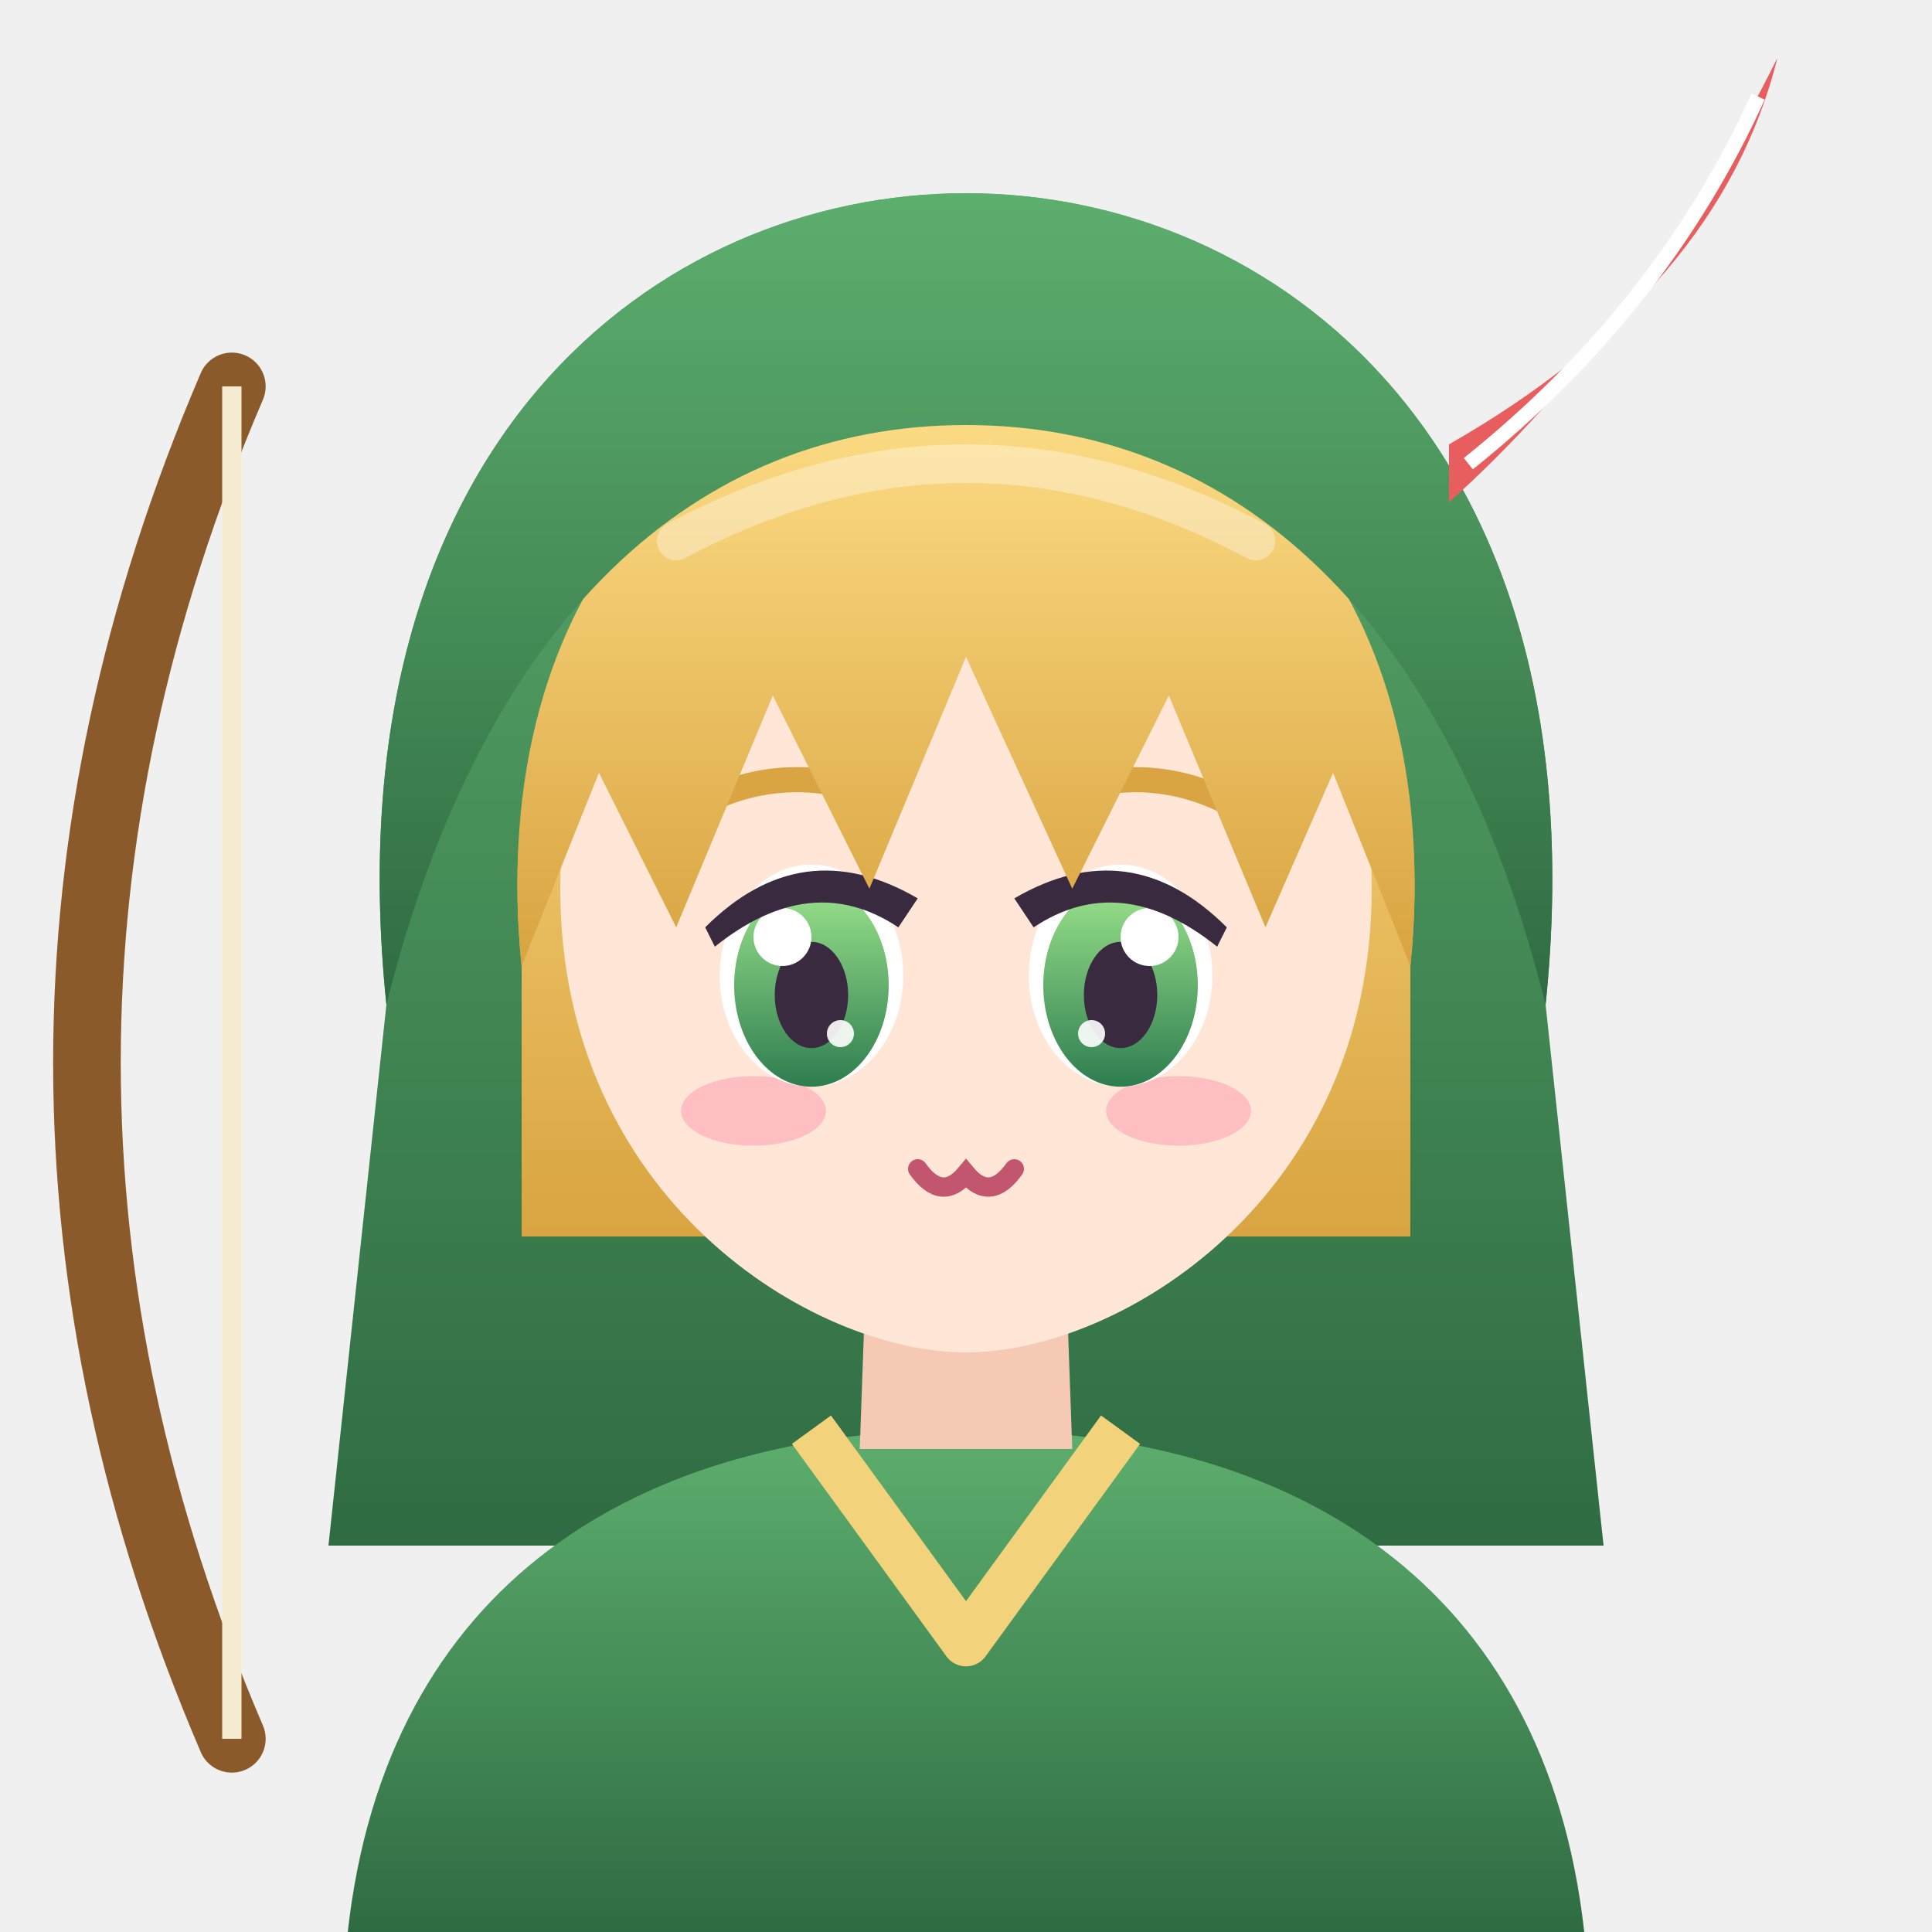
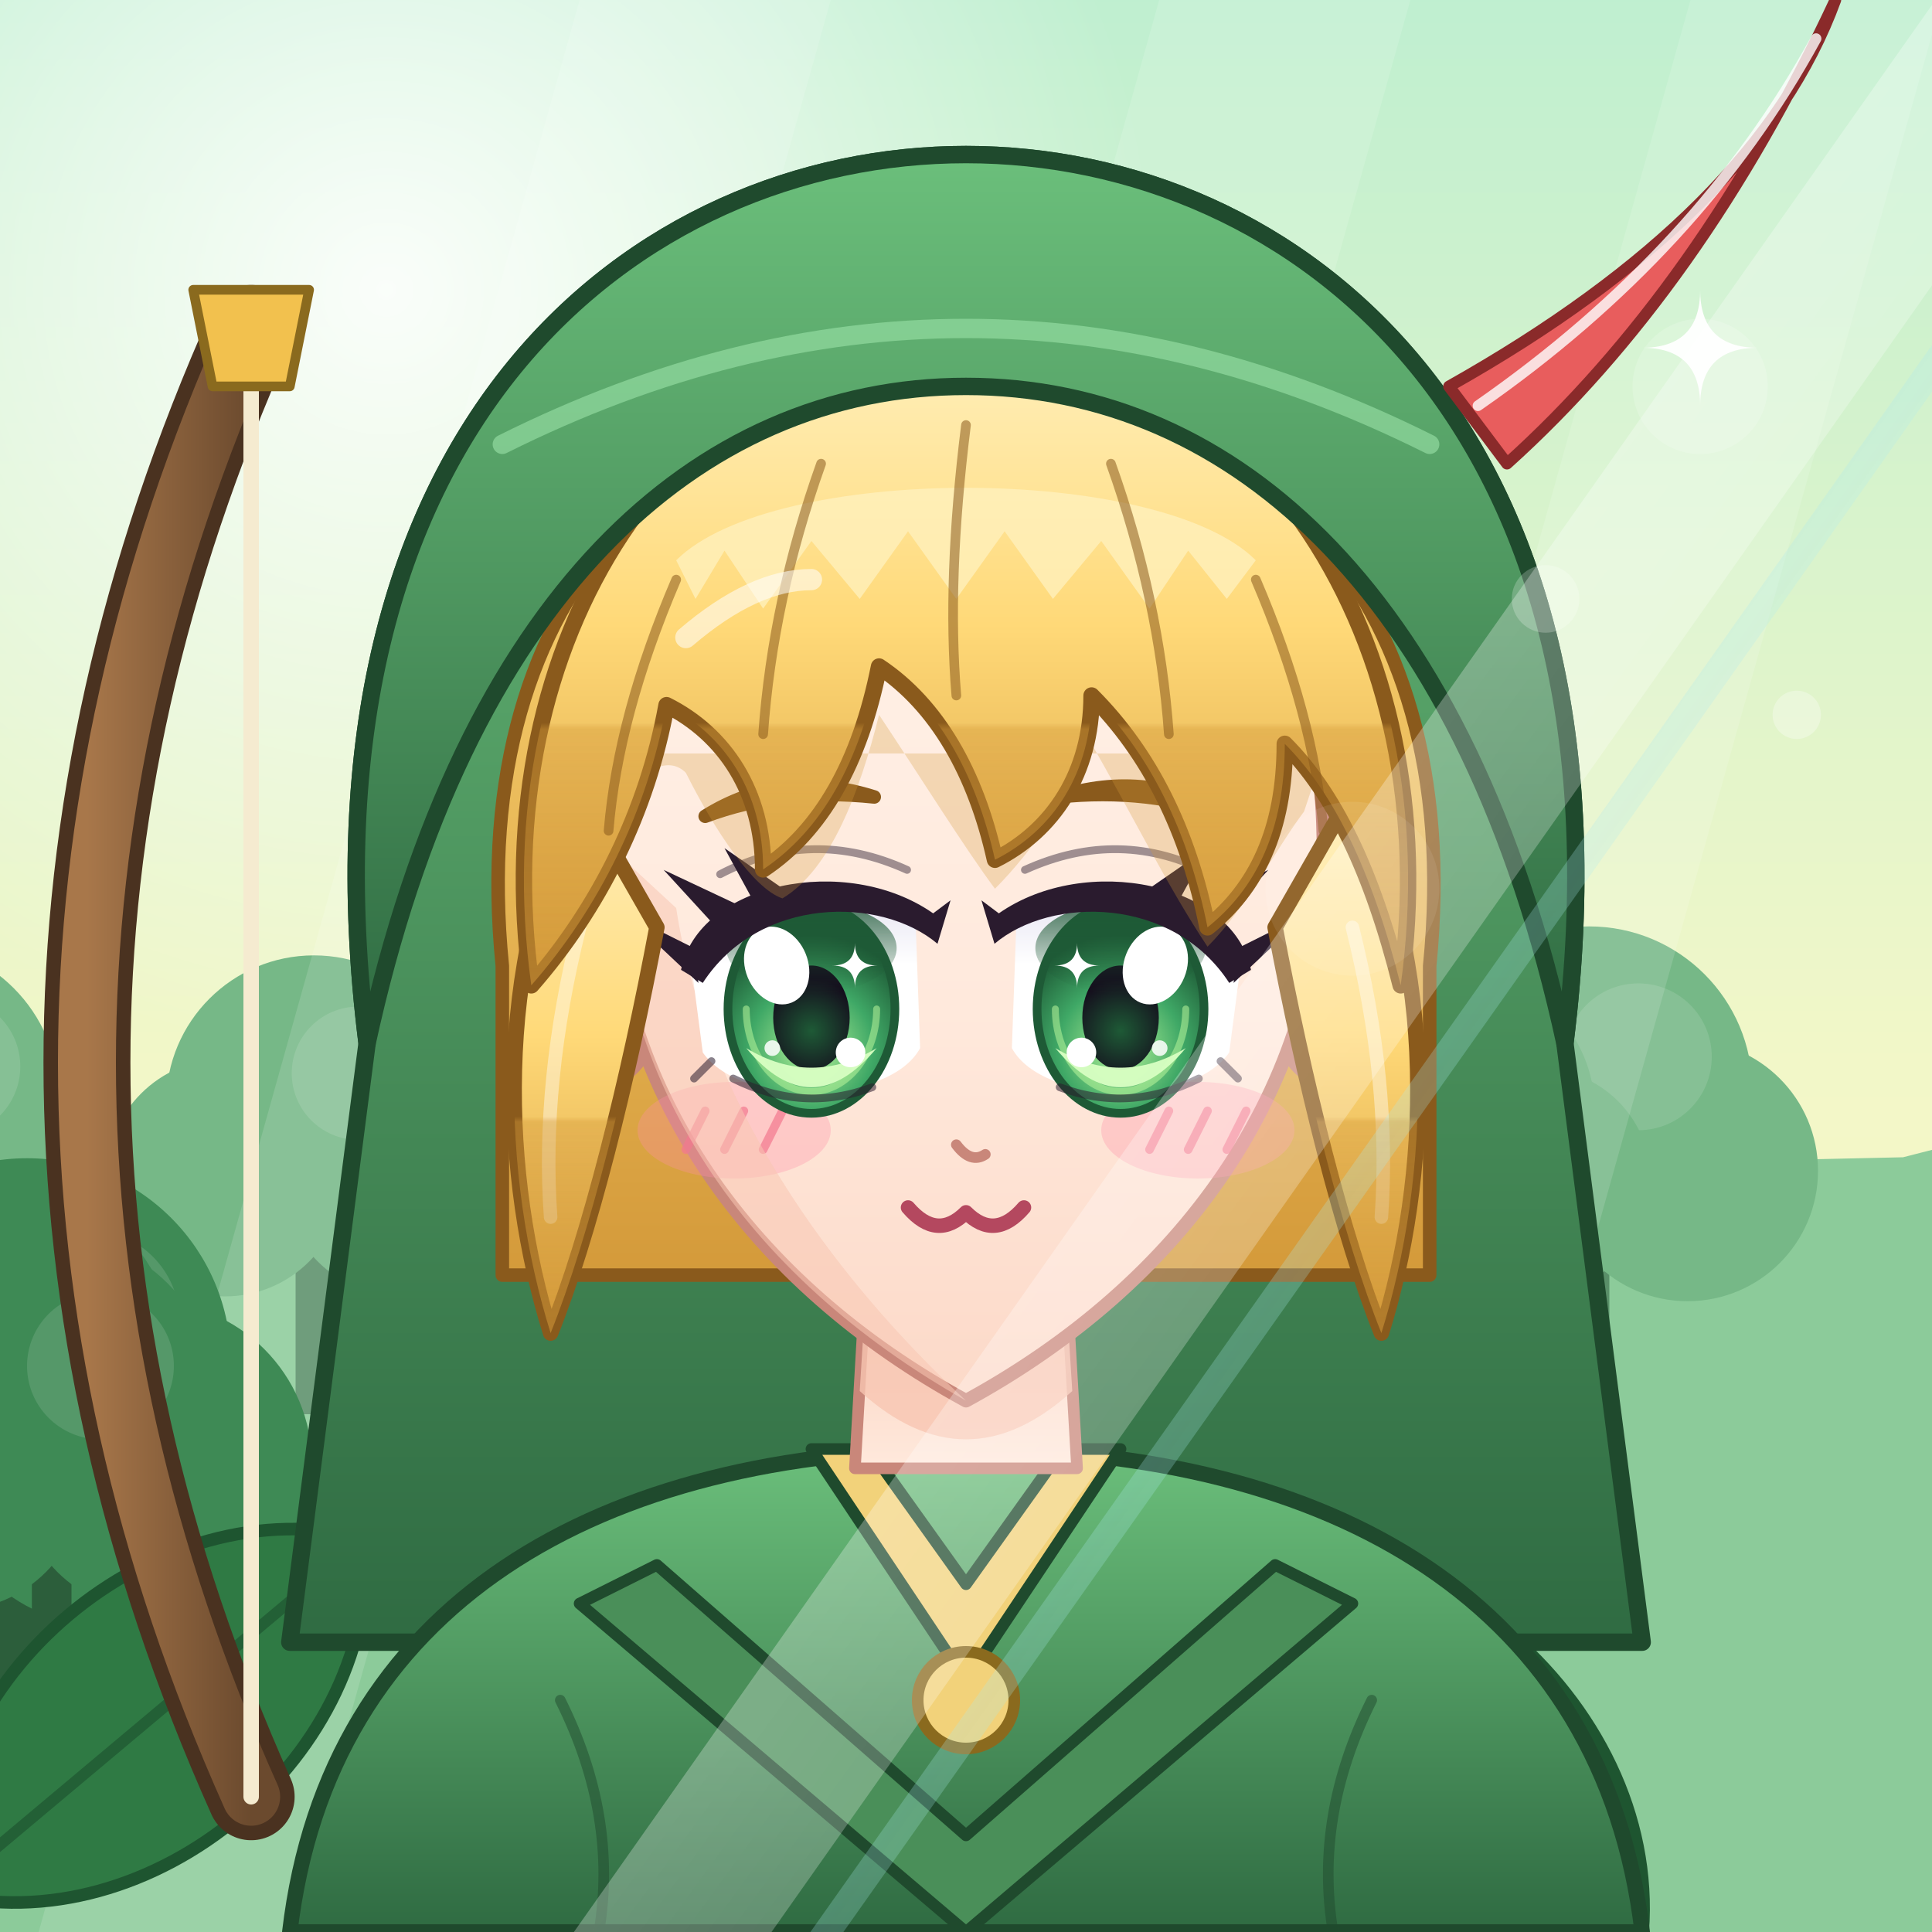
<svg xmlns="http://www.w3.org/2000/svg" viewBox="0 0 200 200" width="200" height="200">
  <defs>
    <linearGradient id="hair" x1="0" y1="0" x2="0" y2="1">
-       <stop offset="0" stop-color="#FFE08A" />
-       <stop offset="1" stop-color="#D9A441" />
+       <stop offset="0" stop-color="#FFF1BF" />
+       <stop offset="0.45" stop-color="#FFD978" />
+       <stop offset="1" stop-color="#D49A3A" />
+     </linearGradient>
+     <linearGradient id="hairback" x1="0" y1="0" x2="0" y2="1">
+       <stop offset="0" stop-color="#FFD978" />
+       <stop offset="1" stop-color="#D49A3A" />
+     </linearGradient>
+     <linearGradient id="cel" x1="0" y1="0" x2="0" y2="1">
+       <stop offset="0" stop-color="#D49A3A" stop-opacity="0" />
+       <stop offset="0.6" stop-color="#D49A3A" stop-opacity="0" />
+       <stop offset="0.61" stop-color="#D49A3A" stop-opacity="0.4" />
+       <stop offset="1" stop-color="#D49A3A" stop-opacity="0.55" />
    </linearGradient>
    <linearGradient id="outfit" x1="0" y1="0" x2="0" y2="1">
-       <stop offset="0" stop-color="#5DAF6E" />
+       <stop offset="0" stop-color="#6BBF7B" />
      <stop offset="1" stop-color="#2F6B42" />
    </linearGradient>
-     <linearGradient id="iris" x1="0" y1="0" x2="0" y2="1">
-       <stop offset="0" stop-color="#9BE38C" />
-       <stop offset="1" stop-color="#2E7D4F" />
+     <linearGradient id="skin" x1="0" y1="0" x2="0" y2="1">
+       <stop offset="0" stop-color="#FFF3EA" />
+       <stop offset="0.6" stop-color="#FFE9DC" />
+       <stop offset="1" stop-color="#FCD9C8" />
+     </linearGradient>
+     <linearGradient id="neck" x1="0" y1="0" x2="0" y2="1">
+       <stop offset="0" stop-color="#F7C6B2" />
+       <stop offset="1" stop-color="#FFE9DC" />
+     </linearGradient>
+     <linearGradient id="sclera" x1="0" y1="0" x2="0" y2="1">
+       <stop offset="0" stop-color="#E6E4F2" />
+       <stop offset="0.35" stop-color="#FFFFFF" />
+       <stop offset="1" stop-color="#FFFFFF" />
+     </linearGradient>
+     <radialGradient id="iris" gradientUnits="userSpaceOnUse" cx="84" cy="108" r="13" fx="84" fy="108">
+       <stop offset="0" stop-color="#B8F59A" stop-opacity="1" />
+       <stop offset="0.55" stop-color="#3FA866" stop-opacity="1" />
+       <stop offset="1" stop-color="#1E5A36" stop-opacity="1" />
+     </radialGradient>
+     <radialGradient id="pupil" gradientUnits="userSpaceOnUse" cx="84" cy="106" r="6" fx="84" fy="106">
+       <stop offset="0" stop-color="#1E5A36" stop-opacity="1" />
+       <stop offset="1" stop-color="#140C1C" stop-opacity="1" />
+     </radialGradient>
+     <linearGradient id="lid" x1="0" y1="0" x2="0" y2="1">
+       <stop offset="0" stop-color="#1E5A36" stop-opacity="0.8" />
+       <stop offset="1" stop-color="#1E5A36" stop-opacity="0.0" />
+     </linearGradient>
+     <radialGradient id="blush" gradientUnits="userSpaceOnUse" cx="0" cy="0" r="1" fx="0" fy="0">
+       <stop offset="0" stop-color="#FF7D9C" stop-opacity="0.55" />
+       <stop offset="1" stop-color="#FF7D9C" stop-opacity="0" />
+     </radialGradient>
+     <linearGradient id="wood" x1="0" y1="0" x2="1" y2="0">
+       <stop offset="0" stop-color="#A8774A" />
+       <stop offset="1" stop-color="#6B4A2E" />
+     </linearGradient>
+     <linearGradient id="bg" x1="0" y1="0" x2="0" y2="1">
+       <stop offset="0" stop-color="#BFEFD0" />
+       <stop offset="0.55" stop-color="#F2F7C8" />
+       <stop offset="1" stop-color="#FFF2C2" />
+     </linearGradient>
+     <radialGradient id="sun" gradientUnits="userSpaceOnUse" cx="40" cy="30" r="80" fx="40" fy="30">
+       <stop offset="0" stop-color="#FFFFFF" stop-opacity="0.9" />
+       <stop offset="1" stop-color="#FFFFFF" stop-opacity="0" />
+     </radialGradient>
+     <linearGradient id="beam" x1="0" y1="0" x2="1" y2="1">
+       <stop offset="0" stop-color="#FFFFFF" stop-opacity="0" />
+       <stop offset="0.4" stop-color="#FFFFFF" stop-opacity="0.32" />
+       <stop offset="1" stop-color="#FFFFFF" stop-opacity="0" />
+     </linearGradient>
+     <linearGradient id="prism" x1="0" y1="0" x2="1" y2="1">
+       <stop offset="0" stop-color="#FF9AD5" stop-opacity="0" />
+       <stop offset="0.4" stop-color="#9AE7FF" stop-opacity="0.3" />
+       <stop offset="1" stop-color="#FFF59A" stop-opacity="0" />
    </linearGradient>
  </defs>
-   <path d="M24,40 Q-6,110 24,180" stroke="#8B5A2B" stroke-width="7" fill="none" stroke-linecap="round" />
-   <line x1="24" y1="40" x2="24" y2="180" stroke="#F5EBD0" stroke-width="2" />
-   <path d="M40,104 C34,46 68,20 100,20 C132,20 166,46 160,104 L166,160 L34,160 Z" fill="url(#outfit)" />
-   <path d="M54,100 C50,62 74,44 100,44 C126,44 150,62 146,100 L146,128 L54,128 Z" fill="url(#hair)" />
-   <path d="M36,200 C40,164 66,148 100,148 C134,148 160,164 164,200 Z" fill="url(#outfit)" />
-   <path d="M84,148 L100,170 L116,148" fill="none" stroke="#F2D27A" stroke-width="5" stroke-linejoin="round" />
-   <path d="M90,122 L110,122 L111,150 L89,150 Z" fill="#F6C9B4" />
-   <path d="M58,92 C58,124 84,140 100,140 C116,140 142,124 142,92 C142,62 122,48 100,48 C78,48 58,62 58,92 Z" fill="#FFE6D6" />
-   <ellipse cx="78" cy="115" rx="7.5" ry="3.6" fill="#FF8FA8" opacity="0.45" />
-   <ellipse cx="122" cy="115" rx="7.5" ry="3.6" fill="#FF8FA8" opacity="0.45" />
-   <ellipse cx="84" cy="101" rx="9.5" ry="11.5" fill="#FFFFFF" />
-   <ellipse cx="84" cy="102" rx="8" ry="10.5" fill="url(#iris)" />
-   <ellipse cx="84" cy="103" rx="3.8" ry="5.5" fill="#3A2A3F" />
-   <circle cx="81" cy="97" r="3" fill="#FFFFFF" />
-   <circle cx="87" cy="107" r="1.4" fill="#FFFFFF" opacity="0.9" />
-   <path d="M73,96 Q83,86 95,93 L97,90 L93,96 Q84,90 74,98 Z" fill="#3A2A3F" />
-   <ellipse cx="116" cy="101" rx="9.5" ry="11.5" fill="#FFFFFF" />
-   <ellipse cx="116" cy="102" rx="8" ry="10.5" fill="url(#iris)" />
-   <ellipse cx="116" cy="103" rx="3.8" ry="5.5" fill="#3A2A3F" />
-   <circle cx="119" cy="97" r="3" fill="#FFFFFF" />
-   <circle cx="113" cy="107" r="1.4" fill="#FFFFFF" opacity="0.9" />
-   <path d="M127,96 Q117,86 105,93 L103,90 L107,96 Q116,90 126,98 Z" fill="#3A2A3F" />
-   <path d="M73,83 Q81,79 90,82" stroke="#D9A441" stroke-width="2.6" fill="none" stroke-linecap="round" />
-   <path d="M110,82 Q119,79 127,83" stroke="#D9A441" stroke-width="2.6" fill="none" stroke-linecap="round" />
-   <path d="M95,121 Q97.5,124.5 100,121.5 Q102.5,124.5 105,121" stroke="#C2566E" stroke-width="2" fill="none" stroke-linecap="round" />
-   <path d="M54,100 C50,60 74,38 100,38 C126,38 150,60 146,100 L138,80 L131,96 L121,72 L111,92 L100,68 L90,92 L80,72 L70,96 L62,80 Z" fill="url(#hair)" />
-   <path d="M70,56 Q100,40 130,56" stroke="#FFFFFF" stroke-width="4" opacity="0.35" fill="none" stroke-linecap="round" />
-   <path d="M40,104 C34,46 68,20 100,20 C132,20 166,46 160,104 C150,64 128,44 100,44 C72,44 50,64 40,104 Z" fill="url(#outfit)" />
-   <path d="M150,46 Q178,30 184,6 Q170,34 150,52 Z" fill="#E85D5D" />
-   <path d="M152,48 Q172,32 182,10" stroke="#FFFFFF" stroke-width="1.5" fill="none" />
+   <rect x="0" y="0" width="200" height="200" fill="url(#bg)" />
+   <circle cx="40" cy="30" r="80" fill="url(#sun)" />
+   <path d="M-10,210 L-10.0,120.0 L-1.0,119.5 L8.0,117.8 L17.0,114.1 L26.0,111.8 L35.0,105.1 L44.0,118.3 L53.0,106.7 L62.0,90.2 L71.0,96.6 L80.0,86.2 L89.0,113.9 L98.0,101.6 L107.0,110.1 L116.0,102.4 L125.0,104.3 L134.0,118.6 L143.0,116.0 L152.0,116.7 L161.0,114.7 L170.0,118.1 L179.0,119.9 L188.0,120.0 L197.0,119.8 L206.0,117.5 L210,210 Z" fill="#8CCB9A" />
+   <rect x="162.5" y="124.6" width="4.1" height="23.7" fill="#5A8F69" />
+   <circle cx="164.5" cy="112.8" r="16.9" fill="#76B887" />
+   <circle cx="154.4" cy="121.2" r="13.5" fill="#76B887" />
+   <circle cx="174.7" cy="121.2" r="13.5" fill="#76B887" />
+   <circle cx="169.6" cy="109.4" r="7.6" fill="#FFFFFF" opacity="0.12" />
+   <rect x="95.1" y="125.3" width="3.3" height="19.0" fill="#5A8F69" />
+   <circle cx="96.7" cy="115.8" r="13.6" fill="#76B887" />
+   <circle cx="88.6" cy="122.6" r="10.9" fill="#76B887" />
+   <circle cx="104.8" cy="122.6" r="10.9" fill="#76B887" />
+   <circle cx="100.8" cy="113.1" r="6.1" fill="#FFFFFF" opacity="0.12" />
+   <rect x="-11.8" y="124.8" width="3.8" height="22.4" fill="#5A8F69" />
+   <circle cx="-9.9" cy="113.6" r="16.0" fill="#76B887" />
+   <circle cx="-19.5" cy="121.6" r="12.8" fill="#76B887" />
+   <circle cx="-0.3" cy="121.6" r="12.8" fill="#76B887" />
+   <circle cx="-5.1" cy="110.4" r="7.2" fill="#FFFFFF" opacity="0.12" />
+   <rect x="91.5" y="124.7" width="4.0" height="23.2" fill="#5A8F69" />
+   <circle cx="93.5" cy="113.1" r="16.6" fill="#76B887" />
+   <circle cx="83.5" cy="121.4" r="13.2" fill="#76B887" />
+   <circle cx="103.4" cy="121.4" r="13.2" fill="#76B887" />
+   <circle cx="98.4" cy="109.8" r="7.5" fill="#FFFFFF" opacity="0.12" />
+   <rect x="70.1" y="124.7" width="4.0" height="23.3" fill="#5A8F69" />
+   <circle cx="72.1" cy="113.0" r="16.6" fill="#76B887" />
+   <circle cx="62.1" cy="121.4" r="13.3" fill="#76B887" />
+   <circle cx="82.1" cy="121.4" r="13.3" fill="#76B887" />
+   <circle cx="77.1" cy="109.7" r="7.5" fill="#FFFFFF" opacity="0.12" />
+   <rect x="48.0" y="124.6" width="4.0" height="23.5" fill="#5A8F69" />
+   <circle cx="50.0" cy="112.9" r="16.8" fill="#76B887" />
+   <circle cx="39.9" cy="121.3" r="13.4" fill="#76B887" />
+   <circle cx="60.1" cy="121.3" r="13.4" fill="#76B887" />
+   <circle cx="55.0" cy="109.5" r="7.6" fill="#FFFFFF" opacity="0.12" />
+   <rect x="148.8" y="125.1" width="3.5" height="20.3" fill="#5A8F69" />
+   <circle cx="150.6" cy="115.0" r="14.5" fill="#76B887" />
+   <circle cx="141.9" cy="122.2" r="11.6" fill="#76B887" />
+   <circle cx="159.3" cy="122.2" r="11.6" fill="#76B887" />
+   <circle cx="154.9" cy="112.1" r="6.5" fill="#FFFFFF" opacity="0.12" />
+   <rect x="106.5" y="124.8" width="3.9" height="22.5" fill="#5A8F69" />
+   <circle cx="108.4" cy="113.5" r="16.1" fill="#76B887" />
+   <circle cx="98.8" cy="121.6" r="12.9" fill="#76B887" />
+   <circle cx="118.1" cy="121.6" r="12.9" fill="#76B887" />
+   <circle cx="113.3" cy="110.3" r="7.2" fill="#FFFFFF" opacity="0.12" />
+   <rect x="30.6" y="124.9" width="3.7" height="21.5" fill="#5A8F69" />
+   <circle cx="32.5" cy="114.2" r="15.3" fill="#76B887" />
+   <circle cx="23.3" cy="121.9" r="12.3" fill="#76B887" />
+   <circle cx="41.6" cy="121.9" r="12.3" fill="#76B887" />
+   <circle cx="37.1" cy="111.1" r="6.9" fill="#FFFFFF" opacity="0.12" />
+   <path d="M60,0 L86,0 L30,200 L4,200 Z" fill="#FFFFFF" opacity="0.13" />
+   <path d="M120,0 L146,0 L90,200 L64,200 Z" fill="#FFFFFF" opacity="0.13" />
+   <path d="M175,0 L201,0 L145,200 L119,200 Z" fill="#FFFFFF" opacity="0.13" />
+   <rect x="59.1" y="156.5" width="4.2" height="24.5" fill="#2C5E3B" />
+   <circle cx="61.2" cy="144.2" r="17.5" fill="#3E8A55" />
+   <circle cx="50.7" cy="153.0" r="14.0" fill="#3E8A55" />
+   <circle cx="71.7" cy="153.0" r="14.0" fill="#3E8A55" />
+   <circle cx="66.5" cy="140.7" r="7.9" fill="#FFFFFF" opacity="0.12" />
+   <rect x="131.2" y="156.7" width="4.0" height="23.4" fill="#2C5E3B" />
+   <circle cx="133.2" cy="144.9" r="16.7" fill="#3E8A55" />
+   <circle cx="123.2" cy="153.3" r="13.4" fill="#3E8A55" />
+   <circle cx="143.2" cy="153.3" r="13.4" fill="#3E8A55" />
+   <circle cx="138.2" cy="141.6" r="7.5" fill="#FFFFFF" opacity="0.12" />
+   <rect x="105.5" y="156.1" width="4.7" height="27.5" fill="#2C5E3B" />
+   <circle cx="107.9" cy="142.3" r="19.7" fill="#3E8A55" />
+   <circle cx="96.1" cy="152.1" r="15.7" fill="#3E8A55" />
+   <circle cx="119.7" cy="152.1" r="15.7" fill="#3E8A55" />
+   <circle cx="113.8" cy="138.4" r="8.8" fill="#FFFFFF" opacity="0.12" />
+   <rect x="0.2" y="155.8" width="5.1" height="29.5" fill="#2C5E3B" />
+   <circle cx="2.8" cy="141.0" r="21.1" fill="#3E8A55" />
+   <circle cx="-9.9" cy="151.6" r="16.9" fill="#3E8A55" />
+   <circle cx="15.4" cy="151.6" r="16.9" fill="#3E8A55" />
+   <circle cx="9.1" cy="136.8" r="9.5" fill="#FFFFFF" opacity="0.12" />
+   <rect x="-4.2" y="155.9" width="4.9" height="28.5" fill="#2C5E3B" />
+   <circle cx="-1.8" cy="141.7" r="20.3" fill="#3E8A55" />
+   <circle cx="-14.0" cy="151.9" r="16.3" fill="#3E8A55" />
+   <circle cx="10.5" cy="151.9" r="16.3" fill="#3E8A55" />
+   <circle cx="4.3" cy="137.6" r="9.2" fill="#FFFFFF" opacity="0.12" />
+   <rect x="3.3" y="156.6" width="4.1" height="23.7" fill="#2C5E3B" />
+   <circle cx="5.4" cy="144.8" r="16.9" fill="#3E8A55" />
+   <circle cx="-4.8" cy="153.2" r="13.5" fill="#3E8A55" />
+   <circle cx="15.5" cy="153.2" r="13.5" fill="#3E8A55" />
+   <circle cx="10.4" cy="141.4" r="7.6" fill="#FFFFFF" opacity="0.12" />
+   <rect x="80.5" y="155.1" width="5.8" height="34.0" fill="#2C5E3B" />
+   <circle cx="83.4" cy="138.2" r="24.3" fill="#3E8A55" />
+   <circle cx="68.8" cy="150.3" r="19.4" fill="#3E8A55" />
+   <circle cx="98.0" cy="150.3" r="19.4" fill="#3E8A55" />
+   <circle cx="90.7" cy="133.3" r="10.9" fill="#FFFFFF" opacity="0.12" />
+   <g transform="translate(-6 196) rotate(-40) scale(1.3)">
+     <path d="M0,0 C10,-14 34,-14 44,0 C34,14 10,14 0,0 Z" fill="#2F7A44" stroke="#1E5530" stroke-width="1" />
+     <path d="M2,0 L40,0" stroke="#1E5530" stroke-width="0.9" opacity="0.7" />
+   </g>
+   <g transform="translate(170 200) rotate(-140) scale(1.4)">
+     <path d="M0,0 C10,-14 34,-14 44,0 C34,14 10,14 0,0 Z" fill="#2F7A44" stroke="#1E5530" stroke-width="1" />
+     <path d="M2,0 L40,0" stroke="#1E5530" stroke-width="0.9" opacity="0.7" />
+   </g>
+   <path d="M26,34 Q-8,110 26,186" fill="none" stroke="#4A3220" stroke-width="9" stroke-linecap="round" stroke-linejoin="round" />
+   <path d="M26,34 Q-8,110 26,186" fill="none" stroke="url(#wood)" stroke-width="6" stroke-linecap="round" stroke-linejoin="round" />
+   <path d="M26,34 L26,186" fill="none" stroke="#F5EBD0" stroke-width="1.6" stroke-linecap="round" stroke-linejoin="round" />
+   <path d="M20,30 L32,30 L30,40 L22,40 Z" fill="#F2C14E" stroke="#8A6A1E" stroke-width="1" stroke-linejoin="round" stroke-linecap="round" />
+   <path d="M38,108 C30,44 66,16 100,16 C134,16 170,44 162,108 L170,170 L30,170 Z" fill="url(#outfit)" stroke="#1F4A2D" stroke-width="1.8" stroke-linejoin="round" stroke-linecap="round" />
+   <path d="M52,100 C48,60 72,40 100,40 C128,40 152,60 148,100 L148,132 L52,132 Z" fill="url(#hairback)" stroke="#8A5A1C" stroke-width="1.4" stroke-linejoin="round" stroke-linecap="round" />
+   <path d="M30,200 C34,166 62,150 100,150 C138,150 166,166 170,200 Z" fill="url(#outfit)" stroke="#1F4A2D" stroke-width="1.6" stroke-linejoin="round" stroke-linecap="round" />
+   <path d="M58,176 Q64,188 62,200" fill="none" stroke="#1F4A2D" stroke-width="1.1" stroke-linecap="round" stroke-linejoin="round" opacity="0.5" />
+   <path d="M142,176 Q136,188 138,200" fill="none" stroke="#1F4A2D" stroke-width="1.1" stroke-linecap="round" stroke-linejoin="round" opacity="0.5" />
+   <path d="M84,150 L100,174 L116,150 L110,150 L100,164 L90,150 Z" fill="#F2D27A" stroke="#1F4A2D" stroke-width="1.2" stroke-linejoin="round" stroke-linecap="round" />
+   <path d="M60,166 L100,200 L140,166 L132,162 L100,190 L68,162 Z" fill="#4A8F59" stroke="#1F4A2D" stroke-width="1.2" stroke-linejoin="round" stroke-linecap="round" />
+   <circle cx="100" cy="176" r="5" fill="#F2D27A" stroke="#8A6A1E" stroke-width="1.2" />
+   <ellipse cx="62.5" cy="104" rx="5.5" ry="8" fill="#FBD4C3" stroke="#C9877A" stroke-width="1.2" />
+   <ellipse cx="137.5" cy="104" rx="5.5" ry="8" fill="#FBD4C3" stroke="#C9877A" stroke-width="1.2" />
+   <path d="M90,126 L110,126 L111.5,152 L88.5,152 Z" fill="url(#neck)" stroke="#C9877A" stroke-width="1.2" stroke-linejoin="round" stroke-linecap="round" />
+   <path d="M89.5,136 Q100,150 110.5,136 L111,144 Q100,154 89,144 Z" fill="#F7C6B2" opacity="0.8" />
+   <path d="M63,88 C63,58 80,44 100,44 C120,44 137,58 137,88 C137,113 122,133 100,145 C78,133 63,113 63,88 Z" fill="url(#skin)" stroke="#C9877A" stroke-width="1.4" stroke-linejoin="round" stroke-linecap="round" />
+   <ellipse cx="76" cy="117" rx="10" ry="5" fill="#FF8FA8" opacity="0.32" />
+   <path d="M71,119 L73,115" fill="none" stroke="#F2788F" stroke-width="0.9" stroke-linecap="round" stroke-linejoin="round" opacity="0.7" />
+   <path d="M75,119 L77,115" fill="none" stroke="#F2788F" stroke-width="0.9" stroke-linecap="round" stroke-linejoin="round" opacity="0.7" />
+   <path d="M79,119 L81,115" fill="none" stroke="#F2788F" stroke-width="0.9" stroke-linecap="round" stroke-linejoin="round" opacity="0.7" />
+   <ellipse cx="124" cy="117" rx="10" ry="5" fill="#FF8FA8" opacity="0.32" />
+   <path d="M119,119 L121,115" fill="none" stroke="#F2788F" stroke-width="0.9" stroke-linecap="round" stroke-linejoin="round" opacity="0.7" />
+   <path d="M123,119 L125,115" fill="none" stroke="#F2788F" stroke-width="0.9" stroke-linecap="round" stroke-linejoin="round" opacity="0.7" />
+   <path d="M127,119 L129,115" fill="none" stroke="#F2788F" stroke-width="0.9" stroke-linecap="round" stroke-linejoin="round" opacity="0.7" />
+   <path d="M63.5,88 C63.5,112 77,132 100,145 C86,132 73,114 70,94 Z" fill="#F7C6B2" opacity="0.55" />
+   <g transform="matrix(0.9 0 0 0.9 8.4 11.3)">
+     <path d="M70,97 C72,90 90,88 96,94 L96.5,108 C93,114.5 76,115 71.5,108.5 Z" fill="url(#sclera)" />
+     <ellipse cx="84" cy="103.5" rx="9.6" ry="12" fill="url(#iris)" stroke="#1E5A36" stroke-width="1" />
+     <path d="M76.5,103.5 A7.5 9.5 0 0 0 91.5,103.5" fill="none" stroke="#B8F59A" stroke-width="0.8" stroke-linecap="round" stroke-linejoin="round" opacity="0.55" />
+     <ellipse cx="84" cy="104.5" rx="4.4" ry="6" fill="url(#pupil)" />
+     <ellipse cx="84" cy="96.5" rx="9.8" ry="5.2" fill="url(#lid)" />
+     <path d="M76.5,108 Q84,117 91.5,108 Q84,112.5 76.5,108 Z" fill="#D8FFC2" opacity="0.95" />
+     <ellipse cx="80" cy="98.5" rx="3.6" ry="4.6" fill="#FFFFFF" transform="rotate(-22 80 98.5)" />
+     <circle cx="88.5" cy="108.5" r="1.7" fill="#FFFFFF" />
+     <circle cx="79.5" cy="108" r="0.9" fill="#FFFFFF" opacity="0.85" />
+     <path d="M89,95.9 Q89,98.5 91.6,98.5 Q89,98.5 89,101.1 Q89,98.5 86.4,98.5 Q89,98.5 89,95.9 Z" fill="#FFFFFF" opacity="1.0" />
+     <path d="M69,99 C71,89 88,85.5 98,92.5 L100,91 L98.5,96 C92,90.5 78,90.5 71.5,100.5 Z" fill="#2A1B2E" />
+     <path d="M70.5,96.5 L62.5,92.5 L71,100.5 Z" fill="#2A1B2E" />
+     <path d="M72.5,93.5 L67,87.5 L75.5,91.5 Z" fill="#2A1B2E" />
+     <path d="M77,90.5 L74,85 L80.5,89.5 Z" fill="#2A1B2E" />
+     <path d="M73.5,88 Q84,82.5 95,87.5" fill="none" stroke="#2A1B2E" stroke-width="0.9" stroke-linecap="round" stroke-linejoin="round" opacity="0.45" />
+     <path d="M75,111.5 Q83,115.5 91,112.5" fill="none" stroke="#2A1B2E" stroke-width="0.9" stroke-linecap="round" stroke-linejoin="round" opacity="0.55" />
+     <path d="M72.5,109.5 L70.5,111.5" fill="none" stroke="#2A1B2E" stroke-width="0.9" stroke-linecap="round" stroke-linejoin="round" opacity="0.55" />
+   </g>
+   <g transform="matrix(-1 0 0 1 200 0)">
+     <g transform="matrix(0.9 0 0 0.9 8.4 11.3)">
+       <path d="M70,97 C72,90 90,88 96,94 L96.5,108 C93,114.5 76,115 71.5,108.5 Z" fill="url(#sclera)" />
+       <ellipse cx="84" cy="103.5" rx="9.6" ry="12" fill="url(#iris)" stroke="#1E5A36" stroke-width="1" />
+       <path d="M76.5,103.5 A7.5 9.5 0 0 0 91.5,103.5" fill="none" stroke="#B8F59A" stroke-width="0.8" stroke-linecap="round" stroke-linejoin="round" opacity="0.55" />
+       <ellipse cx="84" cy="104.5" rx="4.4" ry="6" fill="url(#pupil)" />
+       <ellipse cx="84" cy="96.5" rx="9.8" ry="5.2" fill="url(#lid)" />
+       <path d="M76.5,108 Q84,117 91.5,108 Q84,112.5 76.5,108 Z" fill="#D8FFC2" opacity="0.95" />
+       <ellipse cx="80" cy="98.5" rx="3.6" ry="4.6" fill="#FFFFFF" transform="rotate(-22 80 98.5)" />
+       <circle cx="88.5" cy="108.5" r="1.7" fill="#FFFFFF" />
+       <circle cx="79.5" cy="108" r="0.9" fill="#FFFFFF" opacity="0.85" />
+       <path d="M89,95.9 Q89,98.5 91.6,98.5 Q89,98.5 89,101.1 Q89,98.5 86.4,98.5 Q89,98.5 89,95.9 Z" fill="#FFFFFF" opacity="1.0" />
+       <path d="M69,99 C71,89 88,85.5 98,92.5 L100,91 L98.5,96 C92,90.5 78,90.5 71.5,100.5 Z" fill="#2A1B2E" />
+       <path d="M70.5,96.5 L62.5,92.5 L71,100.5 Z" fill="#2A1B2E" />
+       <path d="M72.5,93.5 L67,87.5 L75.5,91.5 Z" fill="#2A1B2E" />
+       <path d="M77,90.5 L74,85 L80.5,89.5 Z" fill="#2A1B2E" />
+       <path d="M73.5,88 Q84,82.5 95,87.5" fill="none" stroke="#2A1B2E" stroke-width="0.9" stroke-linecap="round" stroke-linejoin="round" opacity="0.45" />
+       <path d="M75,111.5 Q83,115.5 91,112.5" fill="none" stroke="#2A1B2E" stroke-width="0.9" stroke-linecap="round" stroke-linejoin="round" opacity="0.55" />
+       <path d="M72.5,109.5 L70.5,111.5" fill="none" stroke="#2A1B2E" stroke-width="0.9" stroke-linecap="round" stroke-linejoin="round" opacity="0.55" />
+     </g>
+   </g>
+   <path d="M73,84.5 Q81,79.5 90.5,82.5 Q81,81.5 73,84.5 Z" fill="#8A5A1C" stroke="#8A5A1C" stroke-width="1.4" stroke-linejoin="round" stroke-linecap="round" />
+   <g transform="matrix(-1 0 0 1 200 0)">
+     <path d="M73,84.5 Q81,79.5 90.5,82.5 Q81,81.5 73,84.5 Z" fill="#8A5A1C" stroke="#8A5A1C" stroke-width="1.4" stroke-linejoin="round" stroke-linecap="round" />
+   </g>
+   <path d="M99,118.5 Q100.5,120.5 102,119.5" fill="none" stroke="#C9877A" stroke-width="1.1" stroke-linecap="round" stroke-linejoin="round" />
+   <path d="M94,125 Q97,128.5 100,125.5 Q103,128.5 106,125" fill="none" stroke="#B4485F" stroke-width="1.5" stroke-linecap="round" stroke-linejoin="round" />
+   <path d="M63,84 C66,80 69,78 71,80 C74,86 78,92 81,93 C86,90 89,82 91,74 C95,80 100,88 103,92 C107,88 111,82 113,77 C117,84 121,92 125,98 C129,94 132,88 135,84 L137,78 L63,78 Z" fill="#D49A3A" opacity="0.28" />
+   <path d="M60,82 C51,100 52,122 57,138 C61,128 65,112 68,96 Z" fill="url(#hair)" stroke="#8A5A1C" stroke-width="1.6" stroke-linejoin="round" stroke-linecap="round" />
+   <g transform="matrix(-1 0 0 1 200 0)">
+     <path d="M60,82 C51,100 52,122 57,138 C61,128 65,112 68,96 Z" fill="url(#hair)" stroke="#8A5A1C" stroke-width="1.6" stroke-linejoin="round" stroke-linecap="round" />
+   </g>
+   <path d="M60,96 Q56,112 57,126" fill="none" stroke="#FFFFFF" stroke-width="1.4" stroke-linecap="round" stroke-linejoin="round" opacity="0.4" />
+   <path d="M140,96 Q144,112 143,126" fill="none" stroke="#FFFFFF" stroke-width="1.4" stroke-linecap="round" stroke-linejoin="round" opacity="0.4" />
+   <path d="M55,102 C50,66 70,36 100,34 C130,36 150,66 145,102 C142,90 138,82 133,77 C133,86 130,92 125,96 C123,86 119,78 113,72 C113,80 109,86 103,89 C101,80 97,73 91,69 C89,79 85,86 79,90 C79,82 75,76 69,73 C67,84 62,94 55,102 Z" fill="url(#hair)" stroke="#8A5A1C" stroke-width="1.7" stroke-linejoin="round" stroke-linecap="round" />
+   <path d="M55,102 C50,66 70,36 100,34 C130,36 150,66 145,102 C142,90 138,82 133,77 C133,86 130,92 125,96 C123,86 119,78 113,72 C113,80 109,86 103,89 C101,80 97,73 91,69 C89,79 85,86 79,90 C79,82 75,76 69,73 C67,84 62,94 55,102 Z" fill="url(#cel)" />
+   <path d="M60,82 C51,100 52,122 57,138 C61,128 65,112 68,96 Z" fill="url(#cel)" />
+   <g transform="matrix(-1 0 0 1 200 0)">
+     <path d="M60,82 C51,100 52,122 57,138 C61,128 65,112 68,96 Z" fill="url(#cel)" />
+   </g>
+   <path d="M70,58 C80,48 120,48 130,58 L127,62 L123,57 L119,63 L114,56 L109,62 L104,55 L99,62 L94,55 L89,62 L84,56 L79,63 L75,57 L72,62 Z" fill="#FFF1BF" opacity="0.75" />
+   <path d="M85,48 Q80,62 79,76" fill="none" stroke="#8A5A1C" stroke-width="1.0" stroke-linecap="round" stroke-linejoin="round" opacity="0.55" />
+   <path d="M100,44 Q98,60 99,72" fill="none" stroke="#8A5A1C" stroke-width="1.0" stroke-linecap="round" stroke-linejoin="round" opacity="0.55" />
+   <path d="M115,48 Q120,62 121,76" fill="none" stroke="#8A5A1C" stroke-width="1.0" stroke-linecap="round" stroke-linejoin="round" opacity="0.55" />
+   <path d="M70,60 Q64,74 63,86" fill="none" stroke="#8A5A1C" stroke-width="1.0" stroke-linecap="round" stroke-linejoin="round" opacity="0.55" />
+   <path d="M130,60 Q136,74 137,86" fill="none" stroke="#8A5A1C" stroke-width="1.0" stroke-linecap="round" stroke-linejoin="round" opacity="0.55" />
+   <path d="M71,66 Q78,60 84,60" fill="none" stroke="#FFFFFF" stroke-width="2.2" stroke-linecap="round" stroke-linejoin="round" opacity="0.55" />
+   <path d="M38,108 C30,44 66,16 100,16 C134,16 170,44 162,108 C152,62 128,40 100,40 C72,40 48,62 38,108 Z" fill="url(#outfit)" stroke="#1F4A2D" stroke-width="1.8" stroke-linejoin="round" stroke-linecap="round" />
+   <path d="M52,46 Q100,22 148,46" fill="none" stroke="#9BE3A8" stroke-width="2" stroke-linecap="round" stroke-linejoin="round" opacity="0.6" />
+   <path d="M150,40 Q182,22 190,0 Q176,30 156,48 Z" fill="#E85D5D" stroke="#8A2A2A" stroke-width="1.2" stroke-linejoin="round" stroke-linecap="round" />
+   <path d="M153,42 Q176,26 188,4" fill="none" stroke="#FFFFFF" stroke-width="1.1" stroke-linecap="round" stroke-linejoin="round" opacity="0.8" />
+   <path d="M206.0,-8.0 L218.0,4.0 L70.0,214.0 L58.0,202.0 Z" fill="url(#beam)" />
+   <path d="M221.0,6.0 L223.0,8.0 L76.0,216.0 L74.0,214.0 Z" fill="url(#prism)" />
+   <circle cx="176.0" cy="40.0" r="7" fill="#FFFFFF" opacity="0.16" />
+   <circle cx="160.0" cy="62.0" r="3.5" fill="#FFFFFF" opacity="0.22" />
+   <circle cx="140.0" cy="92.0" r="9" fill="#FFFFFF" opacity="0.08" />
+   <circle cx="186.0" cy="74.0" r="2.5" fill="#FFFFFF" opacity="0.3" />
+   <path d="M176.0,30.0 Q176.0,36.0 182.0,36.0 Q176.0,36.0 176.0,42.0 Q176.0,36.0 170.0,36.0 Q176.0,36.0 176.0,30.0 Z" fill="#FFFFFF" opacity="0.95" />
</svg>
